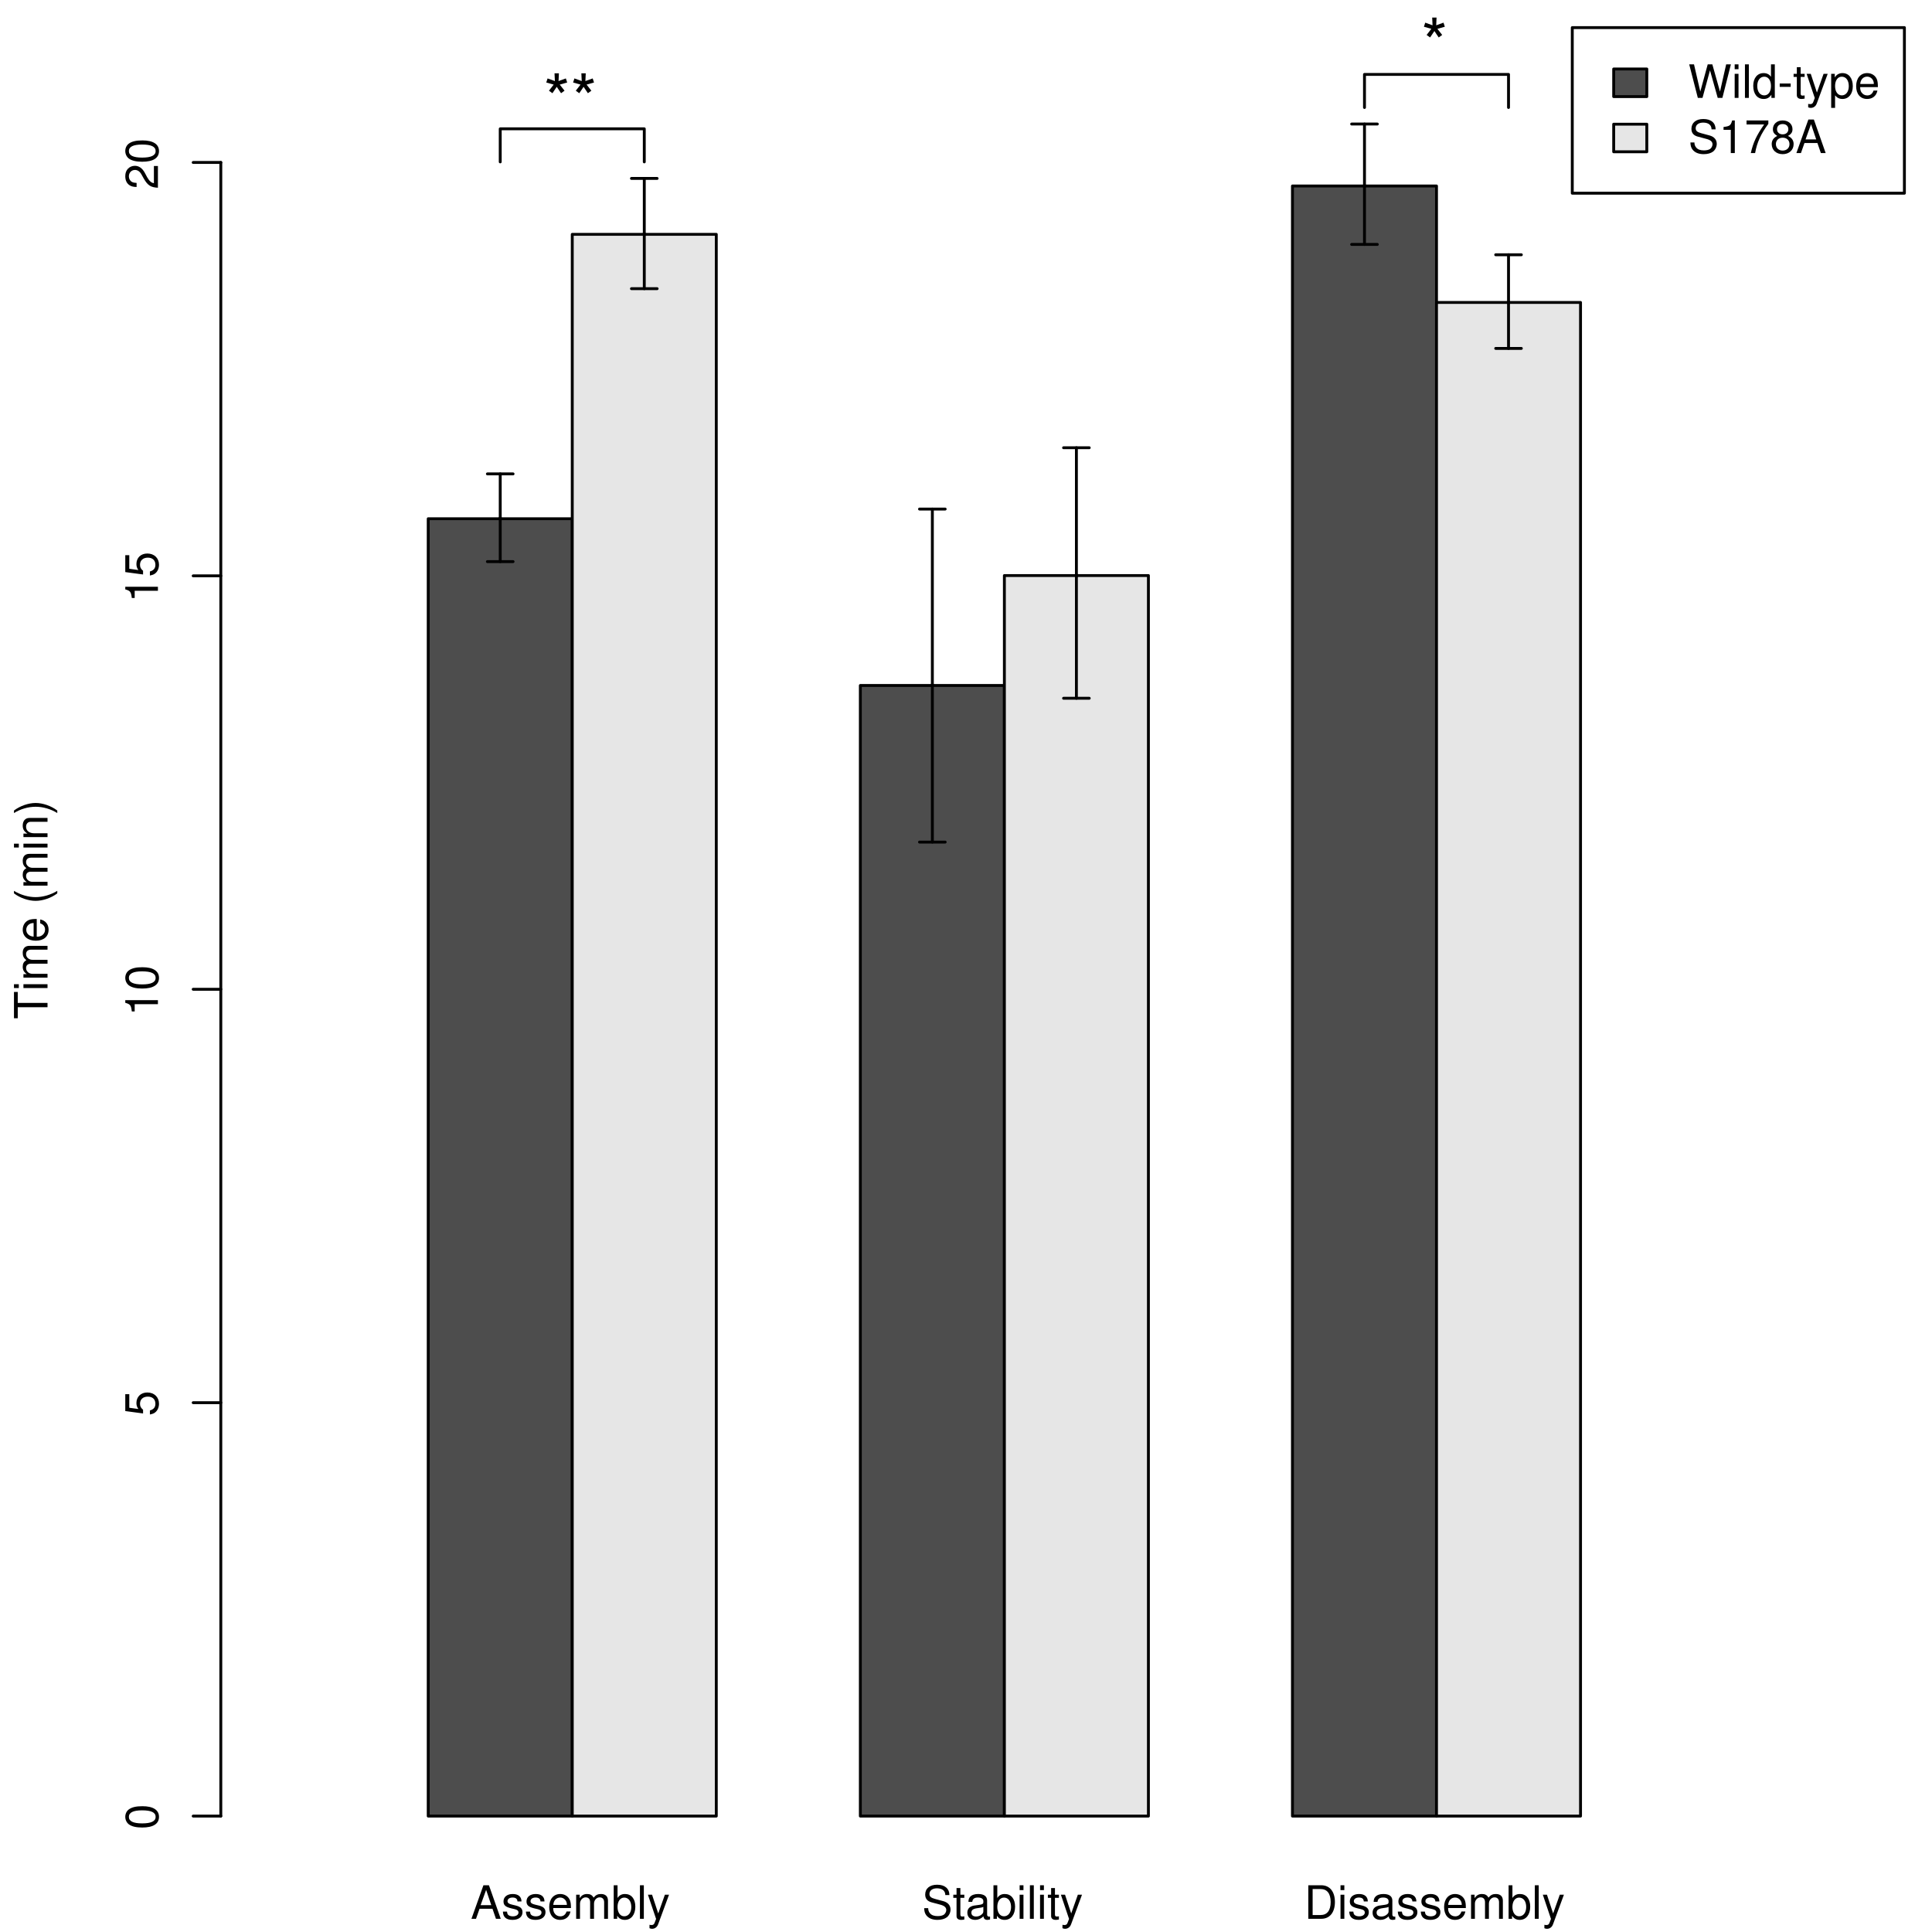
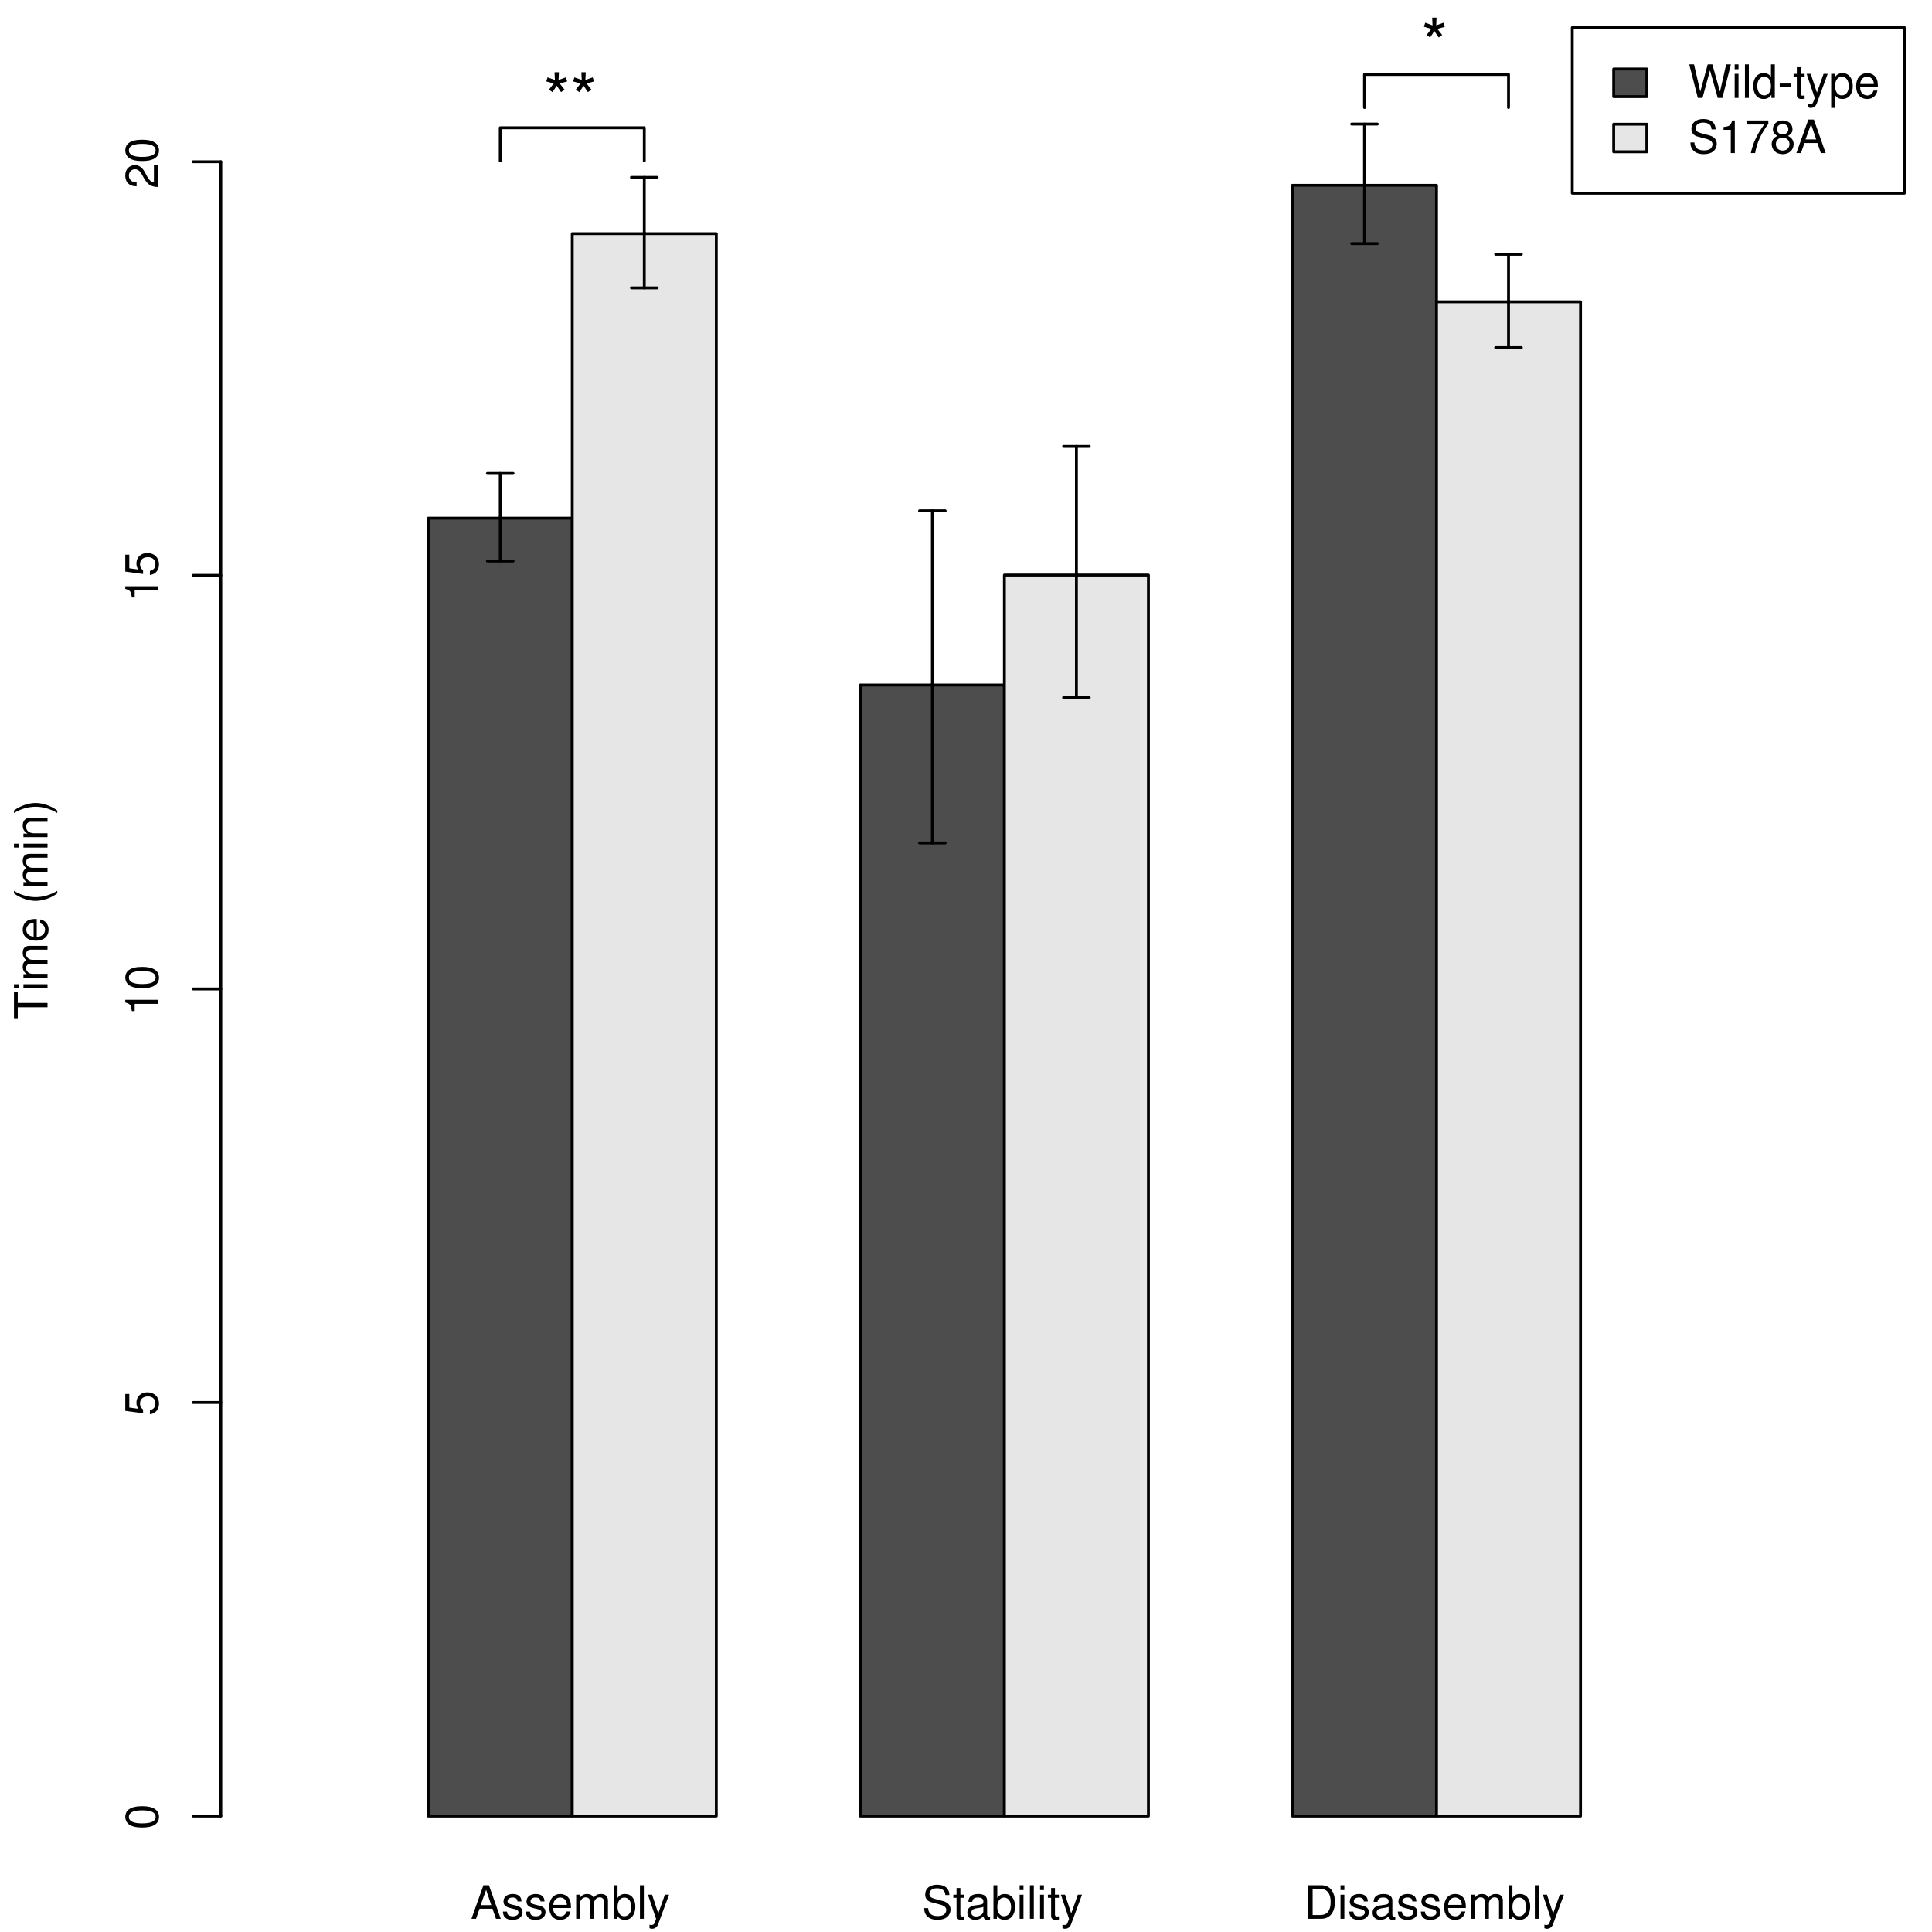
<svg xmlns="http://www.w3.org/2000/svg" xmlns:xlink="http://www.w3.org/1999/xlink" width="504pt" height="504pt" viewBox="0 0 504 504" version="1.1">
  <defs>
    <g>
      <symbol overflow="visible" id="glyph0-0">
        <path style="stroke:none;" d="" />
      </symbol>
      <symbol overflow="visible" id="glyph0-1">
        <path style="stroke:none;" d="M 5.688 -2.625 L 6.594 0 L 7.844 0 L 4.766 -8.75 L 3.328 -8.75 L 0.203 0 L 1.391 0 L 2.312 -2.625 L 5.688 -2.625 Z M 5.375 -3.562 L 2.594 -3.562 L 4.031 -7.547 L 5.375 -3.562 Z M 5.375 -3.562 " />
      </symbol>
      <symbol overflow="visible" id="glyph0-2">
        <path style="stroke:none;" d="M 5.25 -4.531 C 5.25 -5.766 4.422 -6.469 2.969 -6.469 C 1.516 -6.469 0.562 -5.719 0.562 -4.547 C 0.562 -3.562 1.062 -3.094 2.562 -2.734 L 3.484 -2.516 C 4.188 -2.344 4.469 -2.094 4.469 -1.625 C 4.469 -1.047 3.875 -0.641 3 -0.641 C 2.453 -0.641 2 -0.797 1.75 -1.062 C 1.594 -1.25 1.531 -1.422 1.469 -1.875 L 0.406 -1.875 C 0.453 -0.422 1.266 0.281 2.922 0.281 C 4.5 0.281 5.516 -0.5 5.516 -1.719 C 5.516 -2.656 4.984 -3.172 3.734 -3.469 L 2.766 -3.703 C 1.953 -3.891 1.609 -4.156 1.609 -4.594 C 1.609 -5.172 2.125 -5.547 2.938 -5.547 C 3.75 -5.547 4.172 -5.203 4.203 -4.531 L 5.25 -4.531 Z M 5.25 -4.531 " />
      </symbol>
      <symbol overflow="visible" id="glyph0-3">
        <path style="stroke:none;" d="M 6.156 -2.812 C 6.156 -3.766 6.078 -4.344 5.906 -4.812 C 5.5 -5.844 4.531 -6.469 3.359 -6.469 C 1.609 -6.469 0.484 -5.125 0.484 -3.062 C 0.484 -1 1.578 0.281 3.344 0.281 C 4.781 0.281 5.766 -0.547 6.031 -1.906 L 5.016 -1.906 C 4.734 -1.078 4.172 -0.641 3.375 -0.641 C 2.734 -0.641 2.203 -0.938 1.859 -1.469 C 1.625 -1.828 1.531 -2.188 1.531 -2.812 L 6.156 -2.812 Z M 1.547 -3.625 C 1.625 -4.781 2.344 -5.547 3.344 -5.547 C 4.328 -5.547 5.094 -4.734 5.094 -3.703 C 5.094 -3.672 5.094 -3.641 5.078 -3.625 L 1.547 -3.625 Z M 1.547 -3.625 " />
      </symbol>
      <symbol overflow="visible" id="glyph0-4">
        <path style="stroke:none;" d="M 0.844 -6.281 L 0.844 0 L 1.844 0 L 1.844 -3.953 C 1.844 -4.859 2.516 -5.594 3.328 -5.594 C 4.062 -5.594 4.484 -5.141 4.484 -4.328 L 4.484 0 L 5.5 0 L 5.5 -3.953 C 5.5 -4.859 6.156 -5.594 6.969 -5.594 C 7.703 -5.594 8.141 -5.125 8.141 -4.328 L 8.141 0 L 9.141 0 L 9.141 -4.719 C 9.141 -5.844 8.5 -6.469 7.312 -6.469 C 6.484 -6.469 5.969 -6.219 5.391 -5.516 C 5.016 -6.188 4.516 -6.469 3.703 -6.469 C 2.859 -6.469 2.297 -6.156 1.766 -5.406 L 1.766 -6.281 L 0.844 -6.281 Z M 0.844 -6.281 " />
      </symbol>
      <symbol overflow="visible" id="glyph0-5">
        <path style="stroke:none;" d="M 0.641 -8.75 L 0.641 0 L 1.547 0 L 1.547 -0.797 C 2.031 -0.078 2.656 0.281 3.547 0.281 C 5.203 0.281 6.281 -1.078 6.281 -3.172 C 6.281 -5.203 5.25 -6.469 3.594 -6.469 C 2.719 -6.469 2.109 -6.141 1.641 -5.438 L 1.641 -8.75 L 0.641 -8.75 Z M 3.391 -5.531 C 4.516 -5.531 5.234 -4.562 5.234 -3.062 C 5.234 -1.625 4.484 -0.656 3.391 -0.656 C 2.344 -0.656 1.641 -1.625 1.641 -3.094 C 1.641 -4.578 2.344 -5.531 3.391 -5.531 Z M 3.391 -5.531 " />
      </symbol>
      <symbol overflow="visible" id="glyph0-6">
        <path style="stroke:none;" d="M 1.828 -8.75 L 0.812 -8.75 L 0.812 0 L 1.828 0 L 1.828 -8.75 Z M 1.828 -8.75 " />
      </symbol>
      <symbol overflow="visible" id="glyph0-7">
        <path style="stroke:none;" d="M 4.656 -6.281 L 2.922 -1.391 L 1.312 -6.281 L 0.234 -6.281 L 2.359 0.031 L 1.984 1.016 C 1.828 1.469 1.594 1.625 1.172 1.625 C 1.031 1.625 0.859 1.609 0.641 1.562 L 0.641 2.453 C 0.859 2.562 1.062 2.609 1.312 2.609 C 1.641 2.609 1.984 2.516 2.25 2.312 C 2.562 2.094 2.75 1.828 2.938 1.312 L 5.734 -6.281 L 4.656 -6.281 Z M 4.656 -6.281 " />
      </symbol>
      <symbol overflow="visible" id="glyph0-8">
        <path style="stroke:none;" d="M 7.156 -6.188 C 7.141 -7.891 5.969 -8.891 3.953 -8.891 C 2.031 -8.891 0.844 -7.906 0.844 -6.328 C 0.844 -5.25 1.406 -4.578 2.562 -4.281 L 4.734 -3.703 C 5.828 -3.422 6.344 -2.969 6.344 -2.297 C 6.344 -1.828 6.078 -1.344 5.719 -1.078 C 5.359 -0.844 4.812 -0.703 4.109 -0.703 C 3.156 -0.703 2.516 -0.938 2.094 -1.438 C 1.766 -1.828 1.625 -2.25 1.625 -2.781 L 0.578 -2.781 C 0.594 -1.984 0.75 -1.453 1.094 -0.969 C 1.688 -0.156 2.703 0.281 4.031 0.281 C 5.078 0.281 5.922 0.031 6.484 -0.391 C 7.078 -0.859 7.453 -1.641 7.453 -2.406 C 7.453 -3.484 6.781 -4.266 5.594 -4.594 L 3.391 -5.188 C 2.344 -5.469 1.953 -5.812 1.953 -6.484 C 1.953 -7.375 2.734 -7.953 3.906 -7.953 C 5.297 -7.953 6.078 -7.312 6.094 -6.188 L 7.156 -6.188 Z M 7.156 -6.188 " />
      </symbol>
      <symbol overflow="visible" id="glyph0-9">
        <path style="stroke:none;" d="M 3.047 -6.281 L 2.016 -6.281 L 2.016 -8.016 L 1.016 -8.016 L 1.016 -6.281 L 0.172 -6.281 L 0.172 -5.469 L 1.016 -5.469 L 1.016 -0.719 C 1.016 -0.078 1.453 0.281 2.234 0.281 C 2.469 0.281 2.719 0.25 3.047 0.188 L 3.047 -0.641 C 2.922 -0.609 2.766 -0.594 2.562 -0.594 C 2.141 -0.594 2.016 -0.719 2.016 -1.156 L 2.016 -5.469 L 3.047 -5.469 L 3.047 -6.281 Z M 3.047 -6.281 " />
      </symbol>
      <symbol overflow="visible" id="glyph0-10">
        <path style="stroke:none;" d="M 6.422 -0.594 C 6.312 -0.562 6.266 -0.562 6.203 -0.562 C 5.859 -0.562 5.656 -0.75 5.656 -1.062 L 5.656 -4.75 C 5.656 -5.875 4.844 -6.469 3.297 -6.469 C 2.391 -6.469 1.625 -6.203 1.219 -5.734 C 0.922 -5.406 0.797 -5.047 0.781 -4.422 L 1.781 -4.422 C 1.875 -5.203 2.328 -5.547 3.266 -5.547 C 4.156 -5.547 4.672 -5.203 4.672 -4.609 L 4.672 -4.344 C 4.672 -3.922 4.422 -3.75 3.625 -3.641 C 2.203 -3.469 1.984 -3.422 1.609 -3.266 C 0.875 -2.969 0.5 -2.406 0.5 -1.578 C 0.5 -0.438 1.297 0.281 2.562 0.281 C 3.359 0.281 4 0 4.703 -0.641 C 4.781 -0.016 5.094 0.281 5.734 0.281 C 5.938 0.281 6.094 0.25 6.422 0.172 L 6.422 -0.594 Z M 4.672 -1.984 C 4.672 -1.641 4.578 -1.438 4.266 -1.156 C 3.859 -0.797 3.375 -0.594 2.781 -0.594 C 2 -0.594 1.547 -0.969 1.547 -1.609 C 1.547 -2.266 1.984 -2.609 3.062 -2.766 C 4.109 -2.906 4.328 -2.953 4.672 -3.109 L 4.672 -1.984 Z M 4.672 -1.984 " />
      </symbol>
      <symbol overflow="visible" id="glyph0-11">
        <path style="stroke:none;" d="M 1.797 -6.281 L 0.797 -6.281 L 0.797 0 L 1.797 0 L 1.797 -6.281 Z M 1.797 -8.75 L 0.797 -8.75 L 0.797 -7.484 L 1.797 -7.484 L 1.797 -8.75 Z M 1.797 -8.75 " />
      </symbol>
      <symbol overflow="visible" id="glyph0-12">
        <path style="stroke:none;" d="M 1.062 0 L 4.438 0 C 6.641 0 8 -1.656 8 -4.375 C 8 -7.094 6.656 -8.75 4.438 -8.75 L 1.062 -8.75 L 1.062 0 Z M 2.188 -0.984 L 2.188 -7.766 L 4.25 -7.766 C 5.969 -7.766 6.891 -6.594 6.891 -4.375 C 6.891 -2.156 5.969 -0.984 4.25 -0.984 L 2.188 -0.984 Z M 2.188 -0.984 " />
      </symbol>
      <symbol overflow="visible" id="glyph0-13">
        <path style="stroke:none;" d="M 8.922 0 L 11.141 -8.75 L 9.906 -8.75 L 8.297 -1.641 L 6.297 -8.75 L 5.094 -8.75 L 3.156 -1.641 L 1.516 -8.75 L 0.266 -8.75 L 2.516 0 L 3.734 0 L 5.688 -7.188 L 7.703 0 L 8.922 0 Z M 8.922 0 " />
      </symbol>
      <symbol overflow="visible" id="glyph0-14">
        <path style="stroke:none;" d="M 5.938 -8.75 L 4.938 -8.75 L 4.938 -5.5 C 4.531 -6.125 3.859 -6.469 3.016 -6.469 C 1.375 -6.469 0.312 -5.156 0.312 -3.156 C 0.312 -1.031 1.359 0.281 3.047 0.281 C 3.906 0.281 4.516 -0.047 5.047 -0.828 L 5.047 0 L 5.938 0 L 5.938 -8.75 Z M 3.188 -5.531 C 4.266 -5.531 4.938 -4.578 4.938 -3.078 C 4.938 -1.625 4.25 -0.656 3.188 -0.656 C 2.094 -0.656 1.359 -1.625 1.359 -3.094 C 1.359 -4.562 2.094 -5.531 3.188 -5.531 Z M 3.188 -5.531 " />
      </symbol>
      <symbol overflow="visible" id="glyph0-15">
        <path style="stroke:none;" d="M 3.406 -3.75 L 0.547 -3.75 L 0.547 -2.875 L 3.406 -2.875 L 3.406 -3.75 Z M 3.406 -3.75 " />
      </symbol>
      <symbol overflow="visible" id="glyph0-16">
        <path style="stroke:none;" d="M 0.641 2.609 L 1.656 2.609 L 1.656 -0.656 C 2.188 -0.016 2.766 0.281 3.594 0.281 C 5.203 0.281 6.281 -1.031 6.281 -3.031 C 6.281 -5.141 5.25 -6.469 3.578 -6.469 C 2.719 -6.469 2.047 -6.078 1.578 -5.344 L 1.578 -6.281 L 0.641 -6.281 L 0.641 2.609 Z M 3.406 -5.531 C 4.516 -5.531 5.234 -4.562 5.234 -3.062 C 5.234 -1.625 4.5 -0.656 3.406 -0.656 C 2.359 -0.656 1.656 -1.625 1.656 -3.094 C 1.656 -4.578 2.359 -5.531 3.406 -5.531 Z M 3.406 -5.531 " />
      </symbol>
      <symbol overflow="visible" id="glyph0-17">
        <path style="stroke:none;" d="M 3.109 -6.062 L 3.109 0 L 4.156 0 L 4.156 -8.516 L 3.469 -8.516 C 3.094 -7.203 2.859 -7.016 1.219 -6.812 L 1.219 -6.062 L 3.109 -6.062 Z M 3.109 -6.062 " />
      </symbol>
      <symbol overflow="visible" id="glyph0-18">
        <path style="stroke:none;" d="M 6.234 -8.516 L 0.547 -8.516 L 0.547 -7.469 L 5.141 -7.469 C 3.125 -4.578 2.297 -2.797 1.656 0 L 2.781 0 C 3.25 -2.719 4.312 -5.062 6.234 -7.625 L 6.234 -8.516 Z M 6.234 -8.516 " />
      </symbol>
      <symbol overflow="visible" id="glyph0-19">
        <path style="stroke:none;" d="M 4.688 -4.469 C 5.562 -5 5.859 -5.438 5.859 -6.234 C 5.859 -7.578 4.812 -8.516 3.297 -8.516 C 1.797 -8.516 0.75 -7.578 0.75 -6.234 C 0.75 -5.453 1.031 -5.016 1.891 -4.469 C 0.922 -4.016 0.438 -3.297 0.438 -2.359 C 0.438 -0.797 1.625 0.281 3.297 0.281 C 4.984 0.281 6.156 -0.797 6.156 -2.359 C 6.156 -3.297 5.672 -4.016 4.688 -4.469 Z M 3.297 -7.578 C 4.203 -7.578 4.781 -7.047 4.781 -6.219 C 4.781 -5.422 4.188 -4.891 3.297 -4.891 C 2.406 -4.891 1.828 -5.422 1.828 -6.234 C 1.828 -7.047 2.406 -7.578 3.297 -7.578 Z M 3.297 -4.016 C 4.359 -4.016 5.078 -3.344 5.078 -2.344 C 5.078 -1.328 4.359 -0.656 3.281 -0.656 C 2.25 -0.656 1.531 -1.344 1.531 -2.344 C 1.531 -3.344 2.25 -4.016 3.297 -4.016 Z M 3.297 -4.016 " />
      </symbol>
      <symbol overflow="visible" id="glyph1-0">
        <path style="stroke:none;" d="" />
      </symbol>
      <symbol overflow="visible" id="glyph1-1">
        <path style="stroke:none;" d="M -7.766 -4.25 L -7.766 -7.109 L -8.75 -7.109 L -8.75 -0.25 L -7.766 -0.25 L -7.766 -3.125 L 0 -3.125 L 0 -4.25 L -7.766 -4.25 Z M -7.766 -4.25 " />
      </symbol>
      <symbol overflow="visible" id="glyph1-2">
        <path style="stroke:none;" d="M -6.281 -1.797 L -6.281 -0.797 L 0 -0.797 L 0 -1.797 L -6.281 -1.797 Z M -8.75 -1.797 L -8.75 -0.797 L -7.484 -0.797 L -7.484 -1.797 L -8.75 -1.797 Z M -8.75 -1.797 " />
      </symbol>
      <symbol overflow="visible" id="glyph1-3">
        <path style="stroke:none;" d="M -6.281 -0.844 L 0 -0.844 L 0 -1.844 L -3.953 -1.844 C -4.859 -1.844 -5.594 -2.516 -5.594 -3.328 C -5.594 -4.062 -5.141 -4.484 -4.328 -4.484 L 0 -4.484 L 0 -5.5 L -3.953 -5.5 C -4.859 -5.5 -5.594 -6.156 -5.594 -6.969 C -5.594 -7.703 -5.125 -8.141 -4.328 -8.141 L 0 -8.141 L 0 -9.141 L -4.719 -9.141 C -5.844 -9.141 -6.469 -8.5 -6.469 -7.312 C -6.469 -6.484 -6.219 -5.969 -5.516 -5.391 C -6.188 -5.016 -6.469 -4.516 -6.469 -3.703 C -6.469 -2.859 -6.156 -2.297 -5.406 -1.766 L -6.281 -1.766 L -6.281 -0.844 Z M -6.281 -0.844 " />
      </symbol>
      <symbol overflow="visible" id="glyph1-4">
        <path style="stroke:none;" d="M -2.812 -6.156 C -3.766 -6.156 -4.344 -6.078 -4.812 -5.906 C -5.844 -5.5 -6.469 -4.531 -6.469 -3.359 C -6.469 -1.609 -5.125 -0.484 -3.062 -0.484 C -1 -0.484 0.281 -1.578 0.281 -3.344 C 0.281 -4.781 -0.547 -5.766 -1.906 -6.031 L -1.906 -5.016 C -1.078 -4.734 -0.641 -4.172 -0.641 -3.375 C -0.641 -2.734 -0.938 -2.203 -1.469 -1.859 C -1.828 -1.625 -2.188 -1.531 -2.812 -1.531 L -2.812 -6.156 Z M -3.625 -1.547 C -4.781 -1.625 -5.547 -2.344 -5.547 -3.344 C -5.547 -4.328 -4.734 -5.094 -3.703 -5.094 C -3.672 -5.094 -3.641 -5.094 -3.625 -5.078 L -3.625 -1.547 Z M -3.625 -1.547 " />
      </symbol>
      <symbol overflow="visible" id="glyph1-5">
        <path style="stroke:none;" d="" />
      </symbol>
      <symbol overflow="visible" id="glyph1-6">
        <path style="stroke:none;" d="M -8.75 -2.828 C -7.172 -1.625 -4.984 -0.875 -3.109 -0.875 C -1.219 -0.875 0.969 -1.625 2.547 -2.828 L 2.547 -3.484 C 0.828 -2.438 -1.188 -1.844 -3.109 -1.844 C -5.016 -1.844 -7.047 -2.438 -8.75 -3.484 L -8.75 -2.828 Z M -8.75 -2.828 " />
      </symbol>
      <symbol overflow="visible" id="glyph1-7">
        <path style="stroke:none;" d="M -6.281 -0.844 L 0 -0.844 L 0 -1.844 L -3.469 -1.844 C -4.75 -1.844 -5.594 -2.516 -5.594 -3.547 C -5.594 -4.344 -5.109 -4.844 -4.359 -4.844 L 0 -4.844 L 0 -5.844 L -4.75 -5.844 C -5.797 -5.844 -6.469 -5.062 -6.469 -3.859 C -6.469 -2.922 -6.109 -2.312 -5.234 -1.766 L -6.281 -1.766 L -6.281 -0.844 Z M -6.281 -0.844 " />
      </symbol>
      <symbol overflow="visible" id="glyph1-8">
        <path style="stroke:none;" d="M 2.547 -1.109 C 0.969 -2.312 -1.219 -3.078 -3.094 -3.078 C -4.984 -3.078 -7.172 -2.312 -8.75 -1.109 L -8.75 -0.453 C -7.031 -1.516 -5.016 -2.094 -3.094 -2.094 C -1.188 -2.094 0.844 -1.516 2.547 -0.453 L 2.547 -1.109 Z M 2.547 -1.109 " />
      </symbol>
      <symbol overflow="visible" id="glyph1-9">
        <path style="stroke:none;" d="M -8.516 -3.297 C -8.516 -2.516 -8.156 -1.781 -7.578 -1.344 C -6.828 -0.797 -5.688 -0.516 -4.109 -0.516 C -1.25 -0.516 0.281 -1.469 0.281 -3.297 C 0.281 -5.094 -1.25 -6.078 -4.047 -6.078 C -5.703 -6.078 -6.797 -5.812 -7.578 -5.25 C -8.172 -4.812 -8.516 -4.109 -8.516 -3.297 Z M -7.578 -3.297 C -7.578 -4.438 -6.422 -5 -4.141 -5 C -1.734 -5 -0.594 -4.453 -0.594 -3.281 C -0.594 -2.156 -1.781 -1.594 -4.109 -1.594 C -6.438 -1.594 -7.578 -2.156 -7.578 -3.297 Z M -7.578 -3.297 " />
      </symbol>
      <symbol overflow="visible" id="glyph1-10">
        <path style="stroke:none;" d="M -8.516 -5.719 L -8.516 -1.312 L -3.875 -0.688 L -3.875 -1.656 C -4.469 -2.141 -4.672 -2.562 -4.672 -3.219 C -4.672 -4.359 -3.891 -5.078 -2.625 -5.078 C -1.406 -5.078 -0.656 -4.375 -0.656 -3.219 C -0.656 -2.297 -1.125 -1.734 -2.094 -1.469 L -2.094 -0.422 C -1.391 -0.562 -1.062 -0.688 -0.75 -0.938 C -0.094 -1.422 0.281 -2.281 0.281 -3.234 C 0.281 -4.953 -0.969 -6.156 -2.766 -6.156 C -4.453 -6.156 -5.609 -5.047 -5.609 -3.406 C -5.609 -2.812 -5.453 -2.328 -5.094 -1.844 L -7.469 -2.172 L -7.469 -5.719 L -8.516 -5.719 Z M -8.516 -5.719 " />
      </symbol>
      <symbol overflow="visible" id="glyph1-11">
        <path style="stroke:none;" d="M -6.062 -3.109 L 0 -3.109 L 0 -4.156 L -8.516 -4.156 L -8.516 -3.469 C -7.203 -3.094 -7.016 -2.859 -6.812 -1.219 L -6.062 -1.219 L -6.062 -3.109 Z M -6.062 -3.109 " />
      </symbol>
      <symbol overflow="visible" id="glyph1-12">
        <path style="stroke:none;" d="M -1.047 -6.078 L -1.047 -1.594 C -1.734 -1.703 -2.188 -2.094 -2.797 -3.125 L -3.438 -4.328 C -4.094 -5.516 -4.969 -6.125 -6.016 -6.125 C -6.719 -6.125 -7.375 -5.844 -7.844 -5.344 C -8.297 -4.844 -8.516 -4.219 -8.516 -3.406 C -8.516 -2.328 -8.125 -1.531 -7.406 -1.062 C -6.953 -0.75 -6.422 -0.625 -5.562 -0.594 L -5.562 -1.656 C -6.125 -1.688 -6.484 -1.766 -6.75 -1.906 C -7.266 -2.188 -7.578 -2.734 -7.578 -3.375 C -7.578 -4.328 -6.906 -5.047 -5.984 -5.047 C -5.312 -5.047 -4.734 -4.656 -4.312 -3.906 L -3.688 -2.797 C -2.672 -1.016 -1.875 -0.5 0 -0.406 L 0 -6.078 L -1.047 -6.078 Z M -1.047 -6.078 " />
      </symbol>
      <symbol overflow="visible" id="glyph2-0">
        <path style="stroke:none;" d="" />
      </symbol>
      <symbol overflow="visible" id="glyph2-1">
        <path style="stroke:none;" d="M 2.875 -13.125 L 2.969 -11.109 L 1.062 -11.797 L 0.719 -10.734 L 2.656 -10.188 L 1.422 -8.594 L 2.328 -7.938 L 3.453 -9.609 L 4.578 -7.938 L 5.484 -8.594 L 4.234 -10.188 L 6.172 -10.734 L 5.828 -11.797 L 3.922 -11.109 L 4.016 -13.125 L 2.875 -13.125 Z M 2.875 -13.125 " />
      </symbol>
    </g>
    <clipPath id="clip1">
      <path d="M 0 0 L 505 0 L 505 505 L 0 505 Z M 0 0 " />
    </clipPath>
    <clipPath id="clip2">
      <path d="M 0 0 L 505 0 L 505 505 L 0 505 Z M 0 0 " />
    </clipPath>
    <clipPath id="clip3">
      <path d="M 0 0 L 505 0 L 505 505 L 0 505 Z M 0 0 " />
    </clipPath>
    <clipPath id="clip4">
      <path d="M 0 0 L 505 0 L 505 505 L 0 505 Z M 0 0 " />
    </clipPath>
    <clipPath id="clip5">
      <path d="M 57.602 0 L 505 0 L 505 474.762 L 57.602 474.762 Z M 57.602 0 " />
    </clipPath>
  </defs>
  <g id="surface0">
    <rect x="0" y="0" width="504" height="504" style="fill:rgb(100%,100%,100%);fill-opacity:1;stroke:none;" />
    <g clip-path="url(#clip1)" clip-rule="nonzero">
-       <path style="fill-rule:nonzero;fill:rgb(30.196%,30.196%,30.196%);fill-opacity:1;stroke-width:0.75;stroke-linecap:round;stroke-linejoin:round;stroke:rgb(0%,0%,0%);stroke-opacity:1;stroke-miterlimit:10;" d="M 111.711 473.762 L 149.285 473.762 L 149.285 135.32 L 111.711 135.32 Z M 111.711 473.762 " />
-       <path style="fill-rule:nonzero;fill:rgb(90.196%,90.196%,90.196%);fill-opacity:1;stroke-width:0.75;stroke-linecap:round;stroke-linejoin:round;stroke:rgb(0%,0%,0%);stroke-opacity:1;stroke-miterlimit:10;" d="M 149.285 473.762 L 186.859 473.762 L 186.859 61.133 L 149.285 61.133 Z M 149.285 473.762 " />
-       <path style="fill-rule:nonzero;fill:rgb(30.196%,30.196%,30.196%);fill-opacity:1;stroke-width:0.75;stroke-linecap:round;stroke-linejoin:round;stroke:rgb(0%,0%,0%);stroke-opacity:1;stroke-miterlimit:10;" d="M 224.438 473.762 L 262.012 473.762 L 262.012 178.82 L 224.438 178.82 Z M 224.438 473.762 " />
-       <path style="fill-rule:nonzero;fill:rgb(90.196%,90.196%,90.196%);fill-opacity:1;stroke-width:0.75;stroke-linecap:round;stroke-linejoin:round;stroke:rgb(0%,0%,0%);stroke-opacity:1;stroke-miterlimit:10;" d="M 262.012 473.762 L 299.586 473.762 L 299.586 150.145 L 262.012 150.145 Z M 262.012 473.762 " />
-       <path style="fill-rule:nonzero;fill:rgb(30.196%,30.196%,30.196%);fill-opacity:1;stroke-width:0.75;stroke-linecap:round;stroke-linejoin:round;stroke:rgb(0%,0%,0%);stroke-opacity:1;stroke-miterlimit:10;" d="M 337.164 473.762 L 374.738 473.762 L 374.738 48.516 L 337.164 48.516 Z M 337.164 473.762 " />
-       <path style="fill-rule:nonzero;fill:rgb(90.196%,90.196%,90.196%);fill-opacity:1;stroke-width:0.75;stroke-linecap:round;stroke-linejoin:round;stroke:rgb(0%,0%,0%);stroke-opacity:1;stroke-miterlimit:10;" d="M 374.738 473.762 L 412.312 473.762 L 412.312 78.898 L 374.738 78.898 Z M 374.738 473.762 " />
+       <path style="fill-rule:nonzero;fill:rgb(30.196%,30.196%,30.196%);fill-opacity:1;stroke-width:0.75;stroke-linecap:round;stroke-linejoin:round;stroke:rgb(0%,0%,0%);stroke-opacity:1;stroke-miterlimit:10;" d="M 111.711 473.762 L 149.285 473.762 L 149.285 135.176 L 111.711 135.176 Z M 111.711 473.762 " />
+       <path style="fill-rule:nonzero;fill:rgb(90.196%,90.196%,90.196%);fill-opacity:1;stroke-width:0.75;stroke-linecap:round;stroke-linejoin:round;stroke:rgb(0%,0%,0%);stroke-opacity:1;stroke-miterlimit:10;" d="M 149.285 473.762 L 186.859 473.762 L 186.859 60.957 L 149.285 60.957 Z M 149.285 473.762 " />
+       <path style="fill-rule:nonzero;fill:rgb(30.196%,30.196%,30.196%);fill-opacity:1;stroke-width:0.75;stroke-linecap:round;stroke-linejoin:round;stroke:rgb(0%,0%,0%);stroke-opacity:1;stroke-miterlimit:10;" d="M 224.438 473.762 L 262.012 473.762 L 262.012 178.695 L 224.438 178.695 Z M 224.438 473.762 " />
+       <path style="fill-rule:nonzero;fill:rgb(90.196%,90.196%,90.196%);fill-opacity:1;stroke-width:0.75;stroke-linecap:round;stroke-linejoin:round;stroke:rgb(0%,0%,0%);stroke-opacity:1;stroke-miterlimit:10;" d="M 262.012 473.762 L 299.586 473.762 L 299.586 150.008 L 262.012 150.008 Z M 262.012 473.762 " />
+       <path style="fill-rule:nonzero;fill:rgb(30.196%,30.196%,30.196%);fill-opacity:1;stroke-width:0.75;stroke-linecap:round;stroke-linejoin:round;stroke:rgb(0%,0%,0%);stroke-opacity:1;stroke-miterlimit:10;" d="M 337.164 473.762 L 374.738 473.762 L 374.738 48.336 L 337.164 48.336 Z M 337.164 473.762 " />
+       <path style="fill-rule:nonzero;fill:rgb(90.196%,90.196%,90.196%);fill-opacity:1;stroke-width:0.75;stroke-linecap:round;stroke-linejoin:round;stroke:rgb(0%,0%,0%);stroke-opacity:1;stroke-miterlimit:10;" d="M 374.738 473.762 L 412.312 473.762 L 412.312 78.73 L 374.738 78.73 Z M 374.738 473.762 " />
    </g>
    <g clip-path="url(#clip2)" clip-rule="nonzero">
      <g style="fill:rgb(0%,0%,0%);fill-opacity:1;">
        <use xlink:href="#glyph0-1" x="122.785" y="500.557" />
        <use xlink:href="#glyph0-2" x="130.789" y="500.557" />
        <use xlink:href="#glyph0-2" x="136.789" y="500.557" />
        <use xlink:href="#glyph0-3" x="142.789" y="500.557" />
        <use xlink:href="#glyph0-4" x="149.461" y="500.557" />
        <use xlink:href="#glyph0-5" x="159.457" y="500.557" />
        <use xlink:href="#glyph0-6" x="166.129" y="500.557" />
        <use xlink:href="#glyph0-7" x="168.793" y="500.557" />
      </g>
      <g style="fill:rgb(0%,0%,0%);fill-opacity:1;">
        <use xlink:href="#glyph0-8" x="240.512" y="500.557" />
        <use xlink:href="#glyph0-9" x="248.516" y="500.557" />
        <use xlink:href="#glyph0-10" x="251.852" y="500.557" />
        <use xlink:href="#glyph0-5" x="258.523" y="500.557" />
        <use xlink:href="#glyph0-11" x="265.195" y="500.557" />
        <use xlink:href="#glyph0-6" x="267.859" y="500.557" />
        <use xlink:href="#glyph0-11" x="270.523" y="500.557" />
        <use xlink:href="#glyph0-9" x="273.188" y="500.557" />
        <use xlink:href="#glyph0-7" x="276.523" y="500.557" />
      </g>
      <g style="fill:rgb(0%,0%,0%);fill-opacity:1;">
        <use xlink:href="#glyph0-12" x="340.238" y="500.557" />
        <use xlink:href="#glyph0-11" x="348.902" y="500.557" />
        <use xlink:href="#glyph0-2" x="351.566" y="500.557" />
        <use xlink:href="#glyph0-10" x="357.566" y="500.557" />
        <use xlink:href="#glyph0-2" x="364.238" y="500.557" />
        <use xlink:href="#glyph0-2" x="370.238" y="500.557" />
        <use xlink:href="#glyph0-3" x="376.238" y="500.557" />
        <use xlink:href="#glyph0-4" x="382.91" y="500.557" />
        <use xlink:href="#glyph0-5" x="392.906" y="500.557" />
        <use xlink:href="#glyph0-6" x="399.578" y="500.557" />
        <use xlink:href="#glyph0-7" x="402.242" y="500.557" />
      </g>
    </g>
    <g clip-path="url(#clip3)" clip-rule="nonzero">
      <path style="fill-rule:nonzero;fill:rgb(100%,100%,100%);fill-opacity:1;stroke-width:0.75;stroke-linecap:round;stroke-linejoin:round;stroke:rgb(0%,0%,0%);stroke-opacity:1;stroke-miterlimit:10;" d="M 410.16 7.199 L 496.801 7.199 L 496.801 50.398 L 410.16 50.398 Z M 410.16 7.199 " />
      <path style="fill-rule:nonzero;fill:rgb(30.196%,30.196%,30.196%);fill-opacity:1;stroke-width:0.75;stroke-linecap:round;stroke-linejoin:round;stroke:rgb(0%,0%,0%);stroke-opacity:1;stroke-miterlimit:10;" d="M 420.961 18 L 429.602 18 L 429.602 25.199 L 420.961 25.199 Z M 420.961 18 " />
      <path style="fill-rule:nonzero;fill:rgb(90.196%,90.196%,90.196%);fill-opacity:1;stroke-width:0.75;stroke-linecap:round;stroke-linejoin:round;stroke:rgb(0%,0%,0%);stroke-opacity:1;stroke-miterlimit:10;" d="M 420.961 32.398 L 429.602 32.398 L 429.602 39.598 L 420.961 39.598 Z M 420.961 32.398 " />
      <g style="fill:rgb(0%,0%,0%);fill-opacity:1;">
        <use xlink:href="#glyph0-13" x="440.398" y="25.537" />
        <use xlink:href="#glyph0-11" x="451.727" y="25.537" />
        <use xlink:href="#glyph0-6" x="454.391" y="25.537" />
        <use xlink:href="#glyph0-14" x="457.055" y="25.537" />
        <use xlink:href="#glyph0-15" x="463.727" y="25.537" />
        <use xlink:href="#glyph0-9" x="467.723" y="25.537" />
        <use xlink:href="#glyph0-7" x="471.059" y="25.537" />
        <use xlink:href="#glyph0-16" x="477.059" y="25.537" />
        <use xlink:href="#glyph0-3" x="483.73" y="25.537" />
      </g>
      <g style="fill:rgb(0%,0%,0%);fill-opacity:1;">
        <use xlink:href="#glyph0-8" x="440.398" y="39.936" />
        <use xlink:href="#glyph0-17" x="448.402" y="39.936" />
        <use xlink:href="#glyph0-18" x="455.074" y="39.936" />
        <use xlink:href="#glyph0-19" x="461.746" y="39.936" />
        <use xlink:href="#glyph0-1" x="468.418" y="39.936" />
      </g>
      <g style="fill:rgb(0%,0%,0%);fill-opacity:1;">
        <use xlink:href="#glyph1-1" x="12.396" y="265.879" />
        <use xlink:href="#glyph1-2" x="12.396" y="258.547" />
        <use xlink:href="#glyph1-3" x="12.396" y="255.883" />
        <use xlink:href="#glyph1-4" x="12.396" y="245.887" />
        <use xlink:href="#glyph1-5" x="12.396" y="239.215" />
        <use xlink:href="#glyph1-6" x="12.396" y="235.879" />
        <use xlink:href="#glyph1-3" x="12.396" y="231.883" />
        <use xlink:href="#glyph1-2" x="12.396" y="221.887" />
        <use xlink:href="#glyph1-7" x="12.396" y="219.223" />
        <use xlink:href="#glyph1-8" x="12.396" y="212.551" />
      </g>
    </g>
    <g clip-path="url(#clip4)" clip-rule="nonzero">
-       <path style="fill:none;stroke-width:0.75;stroke-linecap:round;stroke-linejoin:round;stroke:rgb(0%,0%,0%);stroke-opacity:1;stroke-miterlimit:10;" d="M 57.602 473.762 L 57.602 42.379 " />
+       <path style="fill:none;stroke-width:0.75;stroke-linecap:round;stroke-linejoin:round;stroke:rgb(0%,0%,0%);stroke-opacity:1;stroke-miterlimit:10;" d="M 57.602 473.762 L 57.602 42.195 " />
      <path style="fill:none;stroke-width:0.75;stroke-linecap:round;stroke-linejoin:round;stroke:rgb(0%,0%,0%);stroke-opacity:1;stroke-miterlimit:10;" d="M 57.602 473.762 L 50.398 473.762 " />
-       <path style="fill:none;stroke-width:0.75;stroke-linecap:round;stroke-linejoin:round;stroke:rgb(0%,0%,0%);stroke-opacity:1;stroke-miterlimit:10;" d="M 57.602 365.914 L 50.398 365.914 " />
-       <path style="fill:none;stroke-width:0.75;stroke-linecap:round;stroke-linejoin:round;stroke:rgb(0%,0%,0%);stroke-opacity:1;stroke-miterlimit:10;" d="M 57.602 258.07 L 50.398 258.07 " />
-       <path style="fill:none;stroke-width:0.75;stroke-linecap:round;stroke-linejoin:round;stroke:rgb(0%,0%,0%);stroke-opacity:1;stroke-miterlimit:10;" d="M 57.602 150.223 L 50.398 150.223 " />
-       <path style="fill:none;stroke-width:0.75;stroke-linecap:round;stroke-linejoin:round;stroke:rgb(0%,0%,0%);stroke-opacity:1;stroke-miterlimit:10;" d="M 57.602 42.379 L 50.398 42.379 " />
+       <path style="fill:none;stroke-width:0.75;stroke-linecap:round;stroke-linejoin:round;stroke:rgb(0%,0%,0%);stroke-opacity:1;stroke-miterlimit:10;" d="M 57.602 365.867 L 50.398 365.867 " />
+       <path style="fill:none;stroke-width:0.75;stroke-linecap:round;stroke-linejoin:round;stroke:rgb(0%,0%,0%);stroke-opacity:1;stroke-miterlimit:10;" d="M 57.602 257.977 L 50.398 257.977 " />
+       <path style="fill:none;stroke-width:0.75;stroke-linecap:round;stroke-linejoin:round;stroke:rgb(0%,0%,0%);stroke-opacity:1;stroke-miterlimit:10;" d="M 57.602 150.086 L 50.398 150.086 " />
+       <path style="fill:none;stroke-width:0.75;stroke-linecap:round;stroke-linejoin:round;stroke:rgb(0%,0%,0%);stroke-opacity:1;stroke-miterlimit:10;" d="M 57.602 42.195 L 50.398 42.195 " />
      <g style="fill:rgb(0%,0%,0%);fill-opacity:1;">
        <use xlink:href="#glyph1-9" x="41.197" y="477.262" />
      </g>
      <g style="fill:rgb(0%,0%,0%);fill-opacity:1;">
-         <use xlink:href="#glyph1-10" x="41.197" y="369.414" />
-       </g>
-       <g style="fill:rgb(0%,0%,0%);fill-opacity:1;">
-         <use xlink:href="#glyph1-11" x="41.197" y="265.07" />
-         <use xlink:href="#glyph1-9" x="41.197" y="258.398" />
-       </g>
-       <g style="fill:rgb(0%,0%,0%);fill-opacity:1;">
-         <use xlink:href="#glyph1-11" x="41.197" y="157.223" />
-         <use xlink:href="#glyph1-10" x="41.197" y="150.551" />
-       </g>
-       <g style="fill:rgb(0%,0%,0%);fill-opacity:1;">
-         <use xlink:href="#glyph1-12" x="41.197" y="49.379" />
-         <use xlink:href="#glyph1-9" x="41.197" y="42.707" />
+         <use xlink:href="#glyph1-10" x="41.197" y="369.367" />
+       </g>
+       <g style="fill:rgb(0%,0%,0%);fill-opacity:1;">
+         <use xlink:href="#glyph1-11" x="41.197" y="264.977" />
+         <use xlink:href="#glyph1-9" x="41.197" y="258.305" />
+       </g>
+       <g style="fill:rgb(0%,0%,0%);fill-opacity:1;">
+         <use xlink:href="#glyph1-11" x="41.197" y="157.086" />
+         <use xlink:href="#glyph1-10" x="41.197" y="150.414" />
+       </g>
+       <g style="fill:rgb(0%,0%,0%);fill-opacity:1;">
+         <use xlink:href="#glyph1-12" x="41.197" y="49.195" />
+         <use xlink:href="#glyph1-9" x="41.197" y="42.523" />
      </g>
    </g>
    <g clip-path="url(#clip5)" clip-rule="nonzero">
-       <path style=" stroke:none;fill-rule:nonzero;fill:rgb(0%,0%,0%);fill-opacity:1;" d="M 130.996 135.32 C 130.996 135.988 129.996 135.988 129.996 135.32 C 129.996 134.652 130.996 134.652 130.996 135.32 " />
-       <path style=" stroke:none;fill-rule:nonzero;fill:rgb(0%,0%,0%);fill-opacity:1;" d="M 243.723 178.82 C 243.723 179.484 242.723 179.484 242.723 178.82 C 242.723 178.152 243.723 178.152 243.723 178.82 " />
-       <path style=" stroke:none;fill-rule:nonzero;fill:rgb(0%,0%,0%);fill-opacity:1;" d="M 356.453 48.516 C 356.453 49.18 355.453 49.18 355.453 48.516 C 355.453 47.848 356.453 47.848 356.453 48.516 " />
-       <path style=" stroke:none;fill-rule:nonzero;fill:rgb(0%,0%,0%);fill-opacity:1;" d="M 168.574 61.133 C 168.574 61.797 167.574 61.797 167.574 61.133 C 167.574 60.465 168.574 60.465 168.574 61.133 " />
-       <path style=" stroke:none;fill-rule:nonzero;fill:rgb(0%,0%,0%);fill-opacity:1;" d="M 281.301 150.145 C 281.301 150.809 280.301 150.809 280.301 150.145 C 280.301 149.477 281.301 149.477 281.301 150.145 " />
-       <path style=" stroke:none;fill-rule:nonzero;fill:rgb(0%,0%,0%);fill-opacity:1;" d="M 394.027 78.898 C 394.027 79.566 393.027 79.566 393.027 78.898 C 393.027 78.23 394.027 78.23 394.027 78.898 " />
-       <path style="fill:none;stroke-width:0.75;stroke-linecap:round;stroke-linejoin:round;stroke:rgb(0%,0%,0%);stroke-opacity:1;stroke-miterlimit:10;" d="M 130.496 123.625 L 130.496 146.508 " />
-       <path style="fill:none;stroke-width:0.75;stroke-linecap:round;stroke-linejoin:round;stroke:rgb(0%,0%,0%);stroke-opacity:1;stroke-miterlimit:10;" d="M 243.223 132.797 L 243.223 219.672 " />
-       <path style="fill:none;stroke-width:0.75;stroke-linecap:round;stroke-linejoin:round;stroke:rgb(0%,0%,0%);stroke-opacity:1;stroke-miterlimit:10;" d="M 355.953 32.355 L 355.953 63.762 " />
-       <path style="fill:none;stroke-width:0.75;stroke-linecap:round;stroke-linejoin:round;stroke:rgb(0%,0%,0%);stroke-opacity:1;stroke-miterlimit:10;" d="M 168.074 46.547 L 168.074 75.305 " />
-       <path style="fill:none;stroke-width:0.75;stroke-linecap:round;stroke-linejoin:round;stroke:rgb(0%,0%,0%);stroke-opacity:1;stroke-miterlimit:10;" d="M 280.801 116.801 L 280.801 182.156 " />
-       <path style="fill:none;stroke-width:0.75;stroke-linecap:round;stroke-linejoin:round;stroke:rgb(0%,0%,0%);stroke-opacity:1;stroke-miterlimit:10;" d="M 393.527 66.461 L 393.527 90.891 " />
-       <path style="fill:none;stroke-width:0.75;stroke-linecap:round;stroke-linejoin:round;stroke:rgb(0%,0%,0%);stroke-opacity:1;stroke-miterlimit:10;" d="M 127.148 123.625 L 133.844 123.625 " />
-       <path style="fill:none;stroke-width:0.75;stroke-linecap:round;stroke-linejoin:round;stroke:rgb(0%,0%,0%);stroke-opacity:1;stroke-miterlimit:10;" d="M 239.875 132.797 L 246.57 132.797 " />
-       <path style="fill:none;stroke-width:0.75;stroke-linecap:round;stroke-linejoin:round;stroke:rgb(0%,0%,0%);stroke-opacity:1;stroke-miterlimit:10;" d="M 352.602 32.355 L 359.301 32.355 " />
-       <path style="fill:none;stroke-width:0.75;stroke-linecap:round;stroke-linejoin:round;stroke:rgb(0%,0%,0%);stroke-opacity:1;stroke-miterlimit:10;" d="M 164.727 46.547 L 171.422 46.547 " />
-       <path style="fill:none;stroke-width:0.75;stroke-linecap:round;stroke-linejoin:round;stroke:rgb(0%,0%,0%);stroke-opacity:1;stroke-miterlimit:10;" d="M 277.453 116.801 L 284.148 116.801 " />
-       <path style="fill:none;stroke-width:0.75;stroke-linecap:round;stroke-linejoin:round;stroke:rgb(0%,0%,0%);stroke-opacity:1;stroke-miterlimit:10;" d="M 390.18 66.461 L 396.875 66.461 " />
-       <path style="fill:none;stroke-width:0.75;stroke-linecap:round;stroke-linejoin:round;stroke:rgb(0%,0%,0%);stroke-opacity:1;stroke-miterlimit:10;" d="M 127.148 146.508 L 133.844 146.508 " />
-       <path style="fill:none;stroke-width:0.75;stroke-linecap:round;stroke-linejoin:round;stroke:rgb(0%,0%,0%);stroke-opacity:1;stroke-miterlimit:10;" d="M 239.875 219.672 L 246.57 219.672 " />
-       <path style="fill:none;stroke-width:0.75;stroke-linecap:round;stroke-linejoin:round;stroke:rgb(0%,0%,0%);stroke-opacity:1;stroke-miterlimit:10;" d="M 352.602 63.762 L 359.301 63.762 " />
-       <path style="fill:none;stroke-width:0.75;stroke-linecap:round;stroke-linejoin:round;stroke:rgb(0%,0%,0%);stroke-opacity:1;stroke-miterlimit:10;" d="M 164.727 75.305 L 171.422 75.305 " />
-       <path style="fill:none;stroke-width:0.75;stroke-linecap:round;stroke-linejoin:round;stroke:rgb(0%,0%,0%);stroke-opacity:1;stroke-miterlimit:10;" d="M 277.453 182.156 L 284.148 182.156 " />
-       <path style="fill:none;stroke-width:0.75;stroke-linecap:round;stroke-linejoin:round;stroke:rgb(0%,0%,0%);stroke-opacity:1;stroke-miterlimit:10;" d="M 390.18 90.891 L 396.875 90.891 " />
-       <path style="fill:none;stroke-width:0.75;stroke-linecap:round;stroke-linejoin:round;stroke:rgb(0%,0%,0%);stroke-opacity:1;stroke-miterlimit:10;" d="M 130.496 42.234 L 130.496 42.234 L 130.496 33.605 L 168.074 33.605 L 168.074 42.234 " />
-       <g style="fill:rgb(0%,0%,0%);fill-opacity:1;">
-         <use xlink:href="#glyph2-1" x="141.785" y="32.256" />
-         <use xlink:href="#glyph2-1" x="148.787" y="32.256" />
-       </g>
-       <path style="fill:none;stroke-width:0.75;stroke-linecap:round;stroke-linejoin:round;stroke:rgb(0%,0%,0%);stroke-opacity:1;stroke-miterlimit:10;" d="M 355.953 28.039 L 355.953 28.039 L 355.953 19.414 L 393.527 19.414 L 393.527 28.039 " />
-       <g style="fill:rgb(0%,0%,0%);fill-opacity:1;">
-         <use xlink:href="#glyph2-1" x="370.738" y="17.709" />
+       <path style=" stroke:none;fill-rule:nonzero;fill:rgb(0%,0%,0%);fill-opacity:1;" d="M 130.996 135.176 C 130.996 135.844 129.996 135.844 129.996 135.176 C 129.996 134.508 130.996 134.508 130.996 135.176 " />
+       <path style=" stroke:none;fill-rule:nonzero;fill:rgb(0%,0%,0%);fill-opacity:1;" d="M 243.723 178.695 C 243.723 179.359 242.723 179.359 242.723 178.695 C 242.723 178.027 243.723 178.027 243.723 178.695 " />
+       <path style=" stroke:none;fill-rule:nonzero;fill:rgb(0%,0%,0%);fill-opacity:1;" d="M 356.453 48.336 C 356.453 49 355.453 49 355.453 48.336 C 355.453 47.668 356.453 47.668 356.453 48.336 " />
+       <path style=" stroke:none;fill-rule:nonzero;fill:rgb(0%,0%,0%);fill-opacity:1;" d="M 168.574 60.957 C 168.574 61.621 167.574 61.621 167.574 60.957 C 167.574 60.289 168.574 60.289 168.574 60.957 " />
+       <path style=" stroke:none;fill-rule:nonzero;fill:rgb(0%,0%,0%);fill-opacity:1;" d="M 281.301 150.004 C 281.301 150.672 280.301 150.672 280.301 150.004 C 280.301 149.34 281.301 149.34 281.301 150.004 " />
+       <path style=" stroke:none;fill-rule:nonzero;fill:rgb(0%,0%,0%);fill-opacity:1;" d="M 394.027 78.73 C 394.027 79.398 393.027 79.398 393.027 78.73 C 393.027 78.062 394.027 78.062 394.027 78.73 " />
+       <path style="fill:none;stroke-width:0.75;stroke-linecap:round;stroke-linejoin:round;stroke:rgb(0%,0%,0%);stroke-opacity:1;stroke-miterlimit:10;" d="M 130.496 123.496 L 130.496 146.348 " />
+       <path style="fill:none;stroke-width:0.75;stroke-linecap:round;stroke-linejoin:round;stroke:rgb(0%,0%,0%);stroke-opacity:1;stroke-miterlimit:10;" d="M 243.223 133.258 L 243.223 219.891 " />
+       <path style="fill:none;stroke-width:0.75;stroke-linecap:round;stroke-linejoin:round;stroke:rgb(0%,0%,0%);stroke-opacity:1;stroke-miterlimit:10;" d="M 355.953 32.367 L 355.953 63.555 " />
+       <path style="fill:none;stroke-width:0.75;stroke-linecap:round;stroke-linejoin:round;stroke:rgb(0%,0%,0%);stroke-opacity:1;stroke-miterlimit:10;" d="M 168.074 46.273 L 168.074 75.105 " />
+       <path style="fill:none;stroke-width:0.75;stroke-linecap:round;stroke-linejoin:round;stroke:rgb(0%,0%,0%);stroke-opacity:1;stroke-miterlimit:10;" d="M 280.801 116.453 L 280.801 181.969 " />
+       <path style="fill:none;stroke-width:0.75;stroke-linecap:round;stroke-linejoin:round;stroke:rgb(0%,0%,0%);stroke-opacity:1;stroke-miterlimit:10;" d="M 393.527 66.348 L 393.527 90.68 " />
+       <path style="fill:none;stroke-width:0.75;stroke-linecap:round;stroke-linejoin:round;stroke:rgb(0%,0%,0%);stroke-opacity:1;stroke-miterlimit:10;" d="M 127.148 123.496 L 133.844 123.496 " />
+       <path style="fill:none;stroke-width:0.75;stroke-linecap:round;stroke-linejoin:round;stroke:rgb(0%,0%,0%);stroke-opacity:1;stroke-miterlimit:10;" d="M 239.875 133.258 L 246.57 133.258 " />
+       <path style="fill:none;stroke-width:0.75;stroke-linecap:round;stroke-linejoin:round;stroke:rgb(0%,0%,0%);stroke-opacity:1;stroke-miterlimit:10;" d="M 352.602 32.367 L 359.301 32.367 " />
+       <path style="fill:none;stroke-width:0.75;stroke-linecap:round;stroke-linejoin:round;stroke:rgb(0%,0%,0%);stroke-opacity:1;stroke-miterlimit:10;" d="M 164.727 46.273 L 171.422 46.273 " />
+       <path style="fill:none;stroke-width:0.75;stroke-linecap:round;stroke-linejoin:round;stroke:rgb(0%,0%,0%);stroke-opacity:1;stroke-miterlimit:10;" d="M 277.453 116.453 L 284.148 116.453 " />
+       <path style="fill:none;stroke-width:0.75;stroke-linecap:round;stroke-linejoin:round;stroke:rgb(0%,0%,0%);stroke-opacity:1;stroke-miterlimit:10;" d="M 390.18 66.348 L 396.875 66.348 " />
+       <path style="fill:none;stroke-width:0.75;stroke-linecap:round;stroke-linejoin:round;stroke:rgb(0%,0%,0%);stroke-opacity:1;stroke-miterlimit:10;" d="M 127.148 146.348 L 133.844 146.348 " />
+       <path style="fill:none;stroke-width:0.75;stroke-linecap:round;stroke-linejoin:round;stroke:rgb(0%,0%,0%);stroke-opacity:1;stroke-miterlimit:10;" d="M 239.875 219.891 L 246.57 219.891 " />
+       <path style="fill:none;stroke-width:0.75;stroke-linecap:round;stroke-linejoin:round;stroke:rgb(0%,0%,0%);stroke-opacity:1;stroke-miterlimit:10;" d="M 352.602 63.555 L 359.301 63.555 " />
+       <path style="fill:none;stroke-width:0.75;stroke-linecap:round;stroke-linejoin:round;stroke:rgb(0%,0%,0%);stroke-opacity:1;stroke-miterlimit:10;" d="M 164.727 75.105 L 171.422 75.105 " />
+       <path style="fill:none;stroke-width:0.75;stroke-linecap:round;stroke-linejoin:round;stroke:rgb(0%,0%,0%);stroke-opacity:1;stroke-miterlimit:10;" d="M 277.453 181.969 L 284.148 181.969 " />
+       <path style="fill:none;stroke-width:0.75;stroke-linecap:round;stroke-linejoin:round;stroke:rgb(0%,0%,0%);stroke-opacity:1;stroke-miterlimit:10;" d="M 390.18 90.68 L 396.875 90.68 " />
+       <path style="fill:none;stroke-width:0.75;stroke-linecap:round;stroke-linejoin:round;stroke:rgb(0%,0%,0%);stroke-opacity:1;stroke-miterlimit:10;" d="M 130.496 41.957 L 130.496 41.957 L 130.496 33.328 L 168.074 33.328 L 168.074 41.957 " />
+       <g style="fill:rgb(0%,0%,0%);fill-opacity:1;">
+         <use xlink:href="#glyph2-1" x="141.785" y="31.971" />
+         <use xlink:href="#glyph2-1" x="148.787" y="31.971" />
+       </g>
+       <path style="fill:none;stroke-width:0.75;stroke-linecap:round;stroke-linejoin:round;stroke:rgb(0%,0%,0%);stroke-opacity:1;stroke-miterlimit:10;" d="M 355.953 28.051 L 355.953 28.051 L 355.953 19.422 L 393.527 19.422 L 393.527 28.051 " />
+       <g style="fill:rgb(0%,0%,0%);fill-opacity:1;">
+         <use xlink:href="#glyph2-1" x="370.738" y="17.717" />
      </g>
    </g>
  </g>
</svg>
